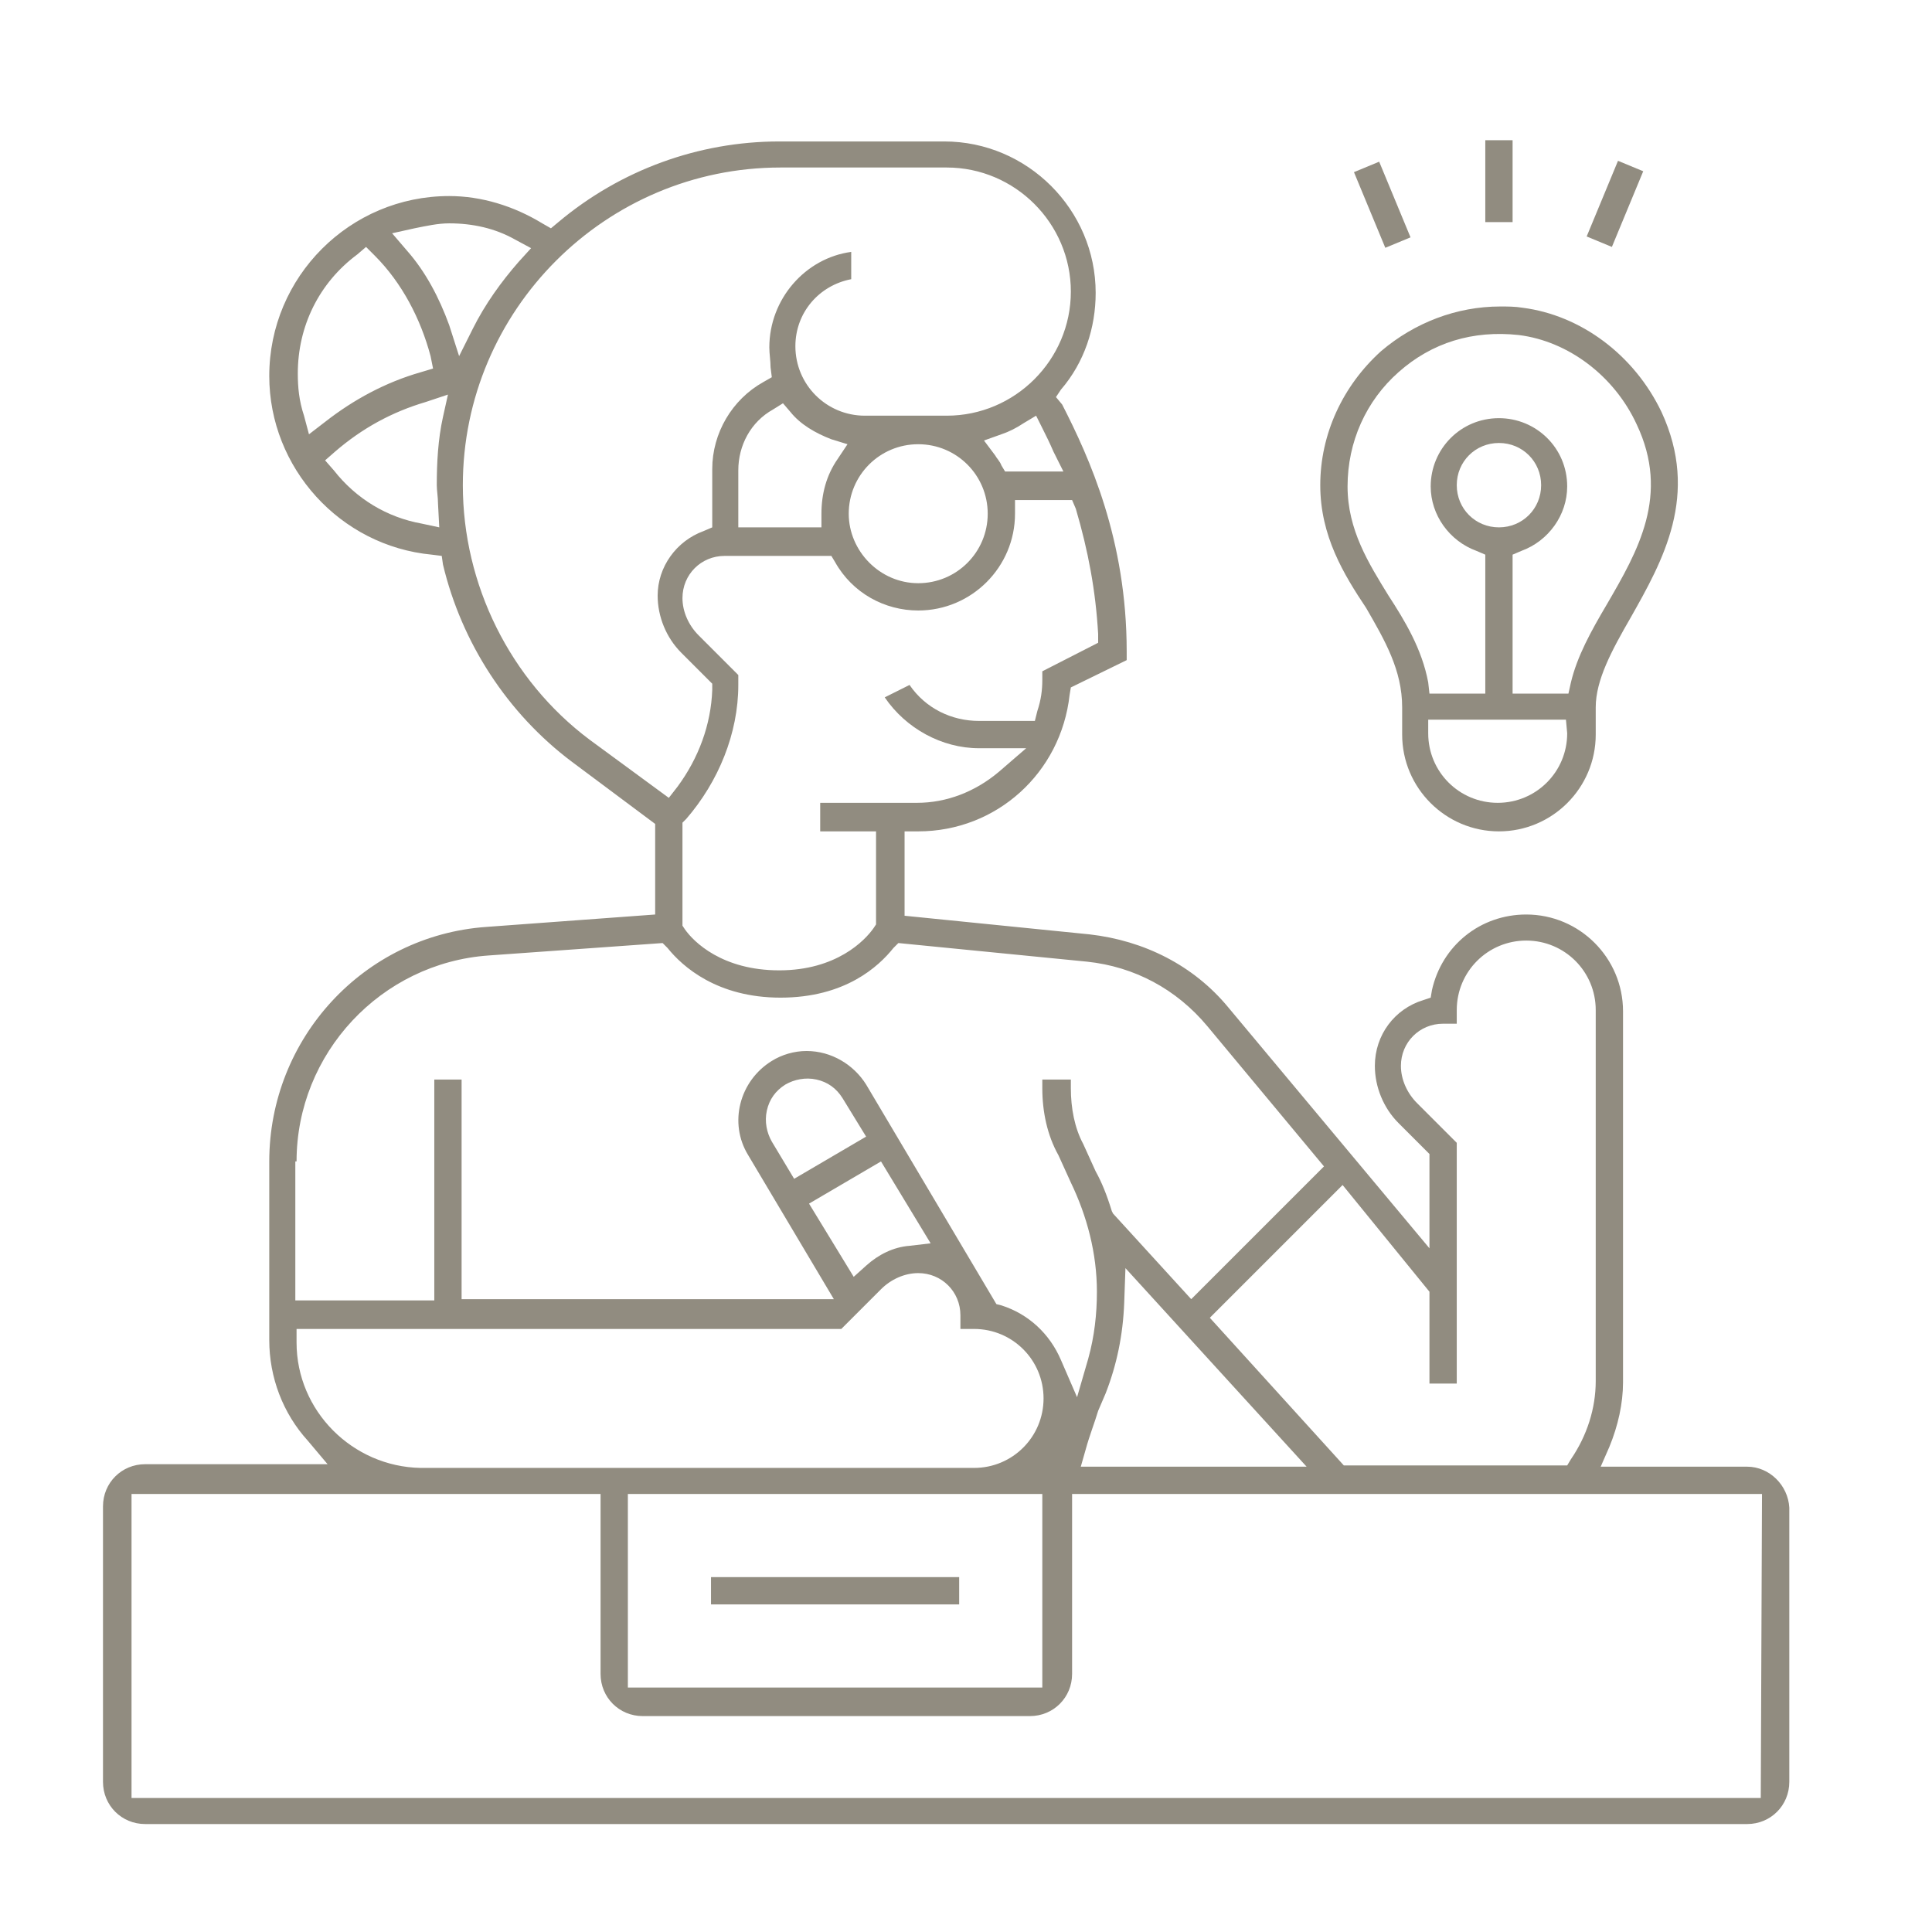
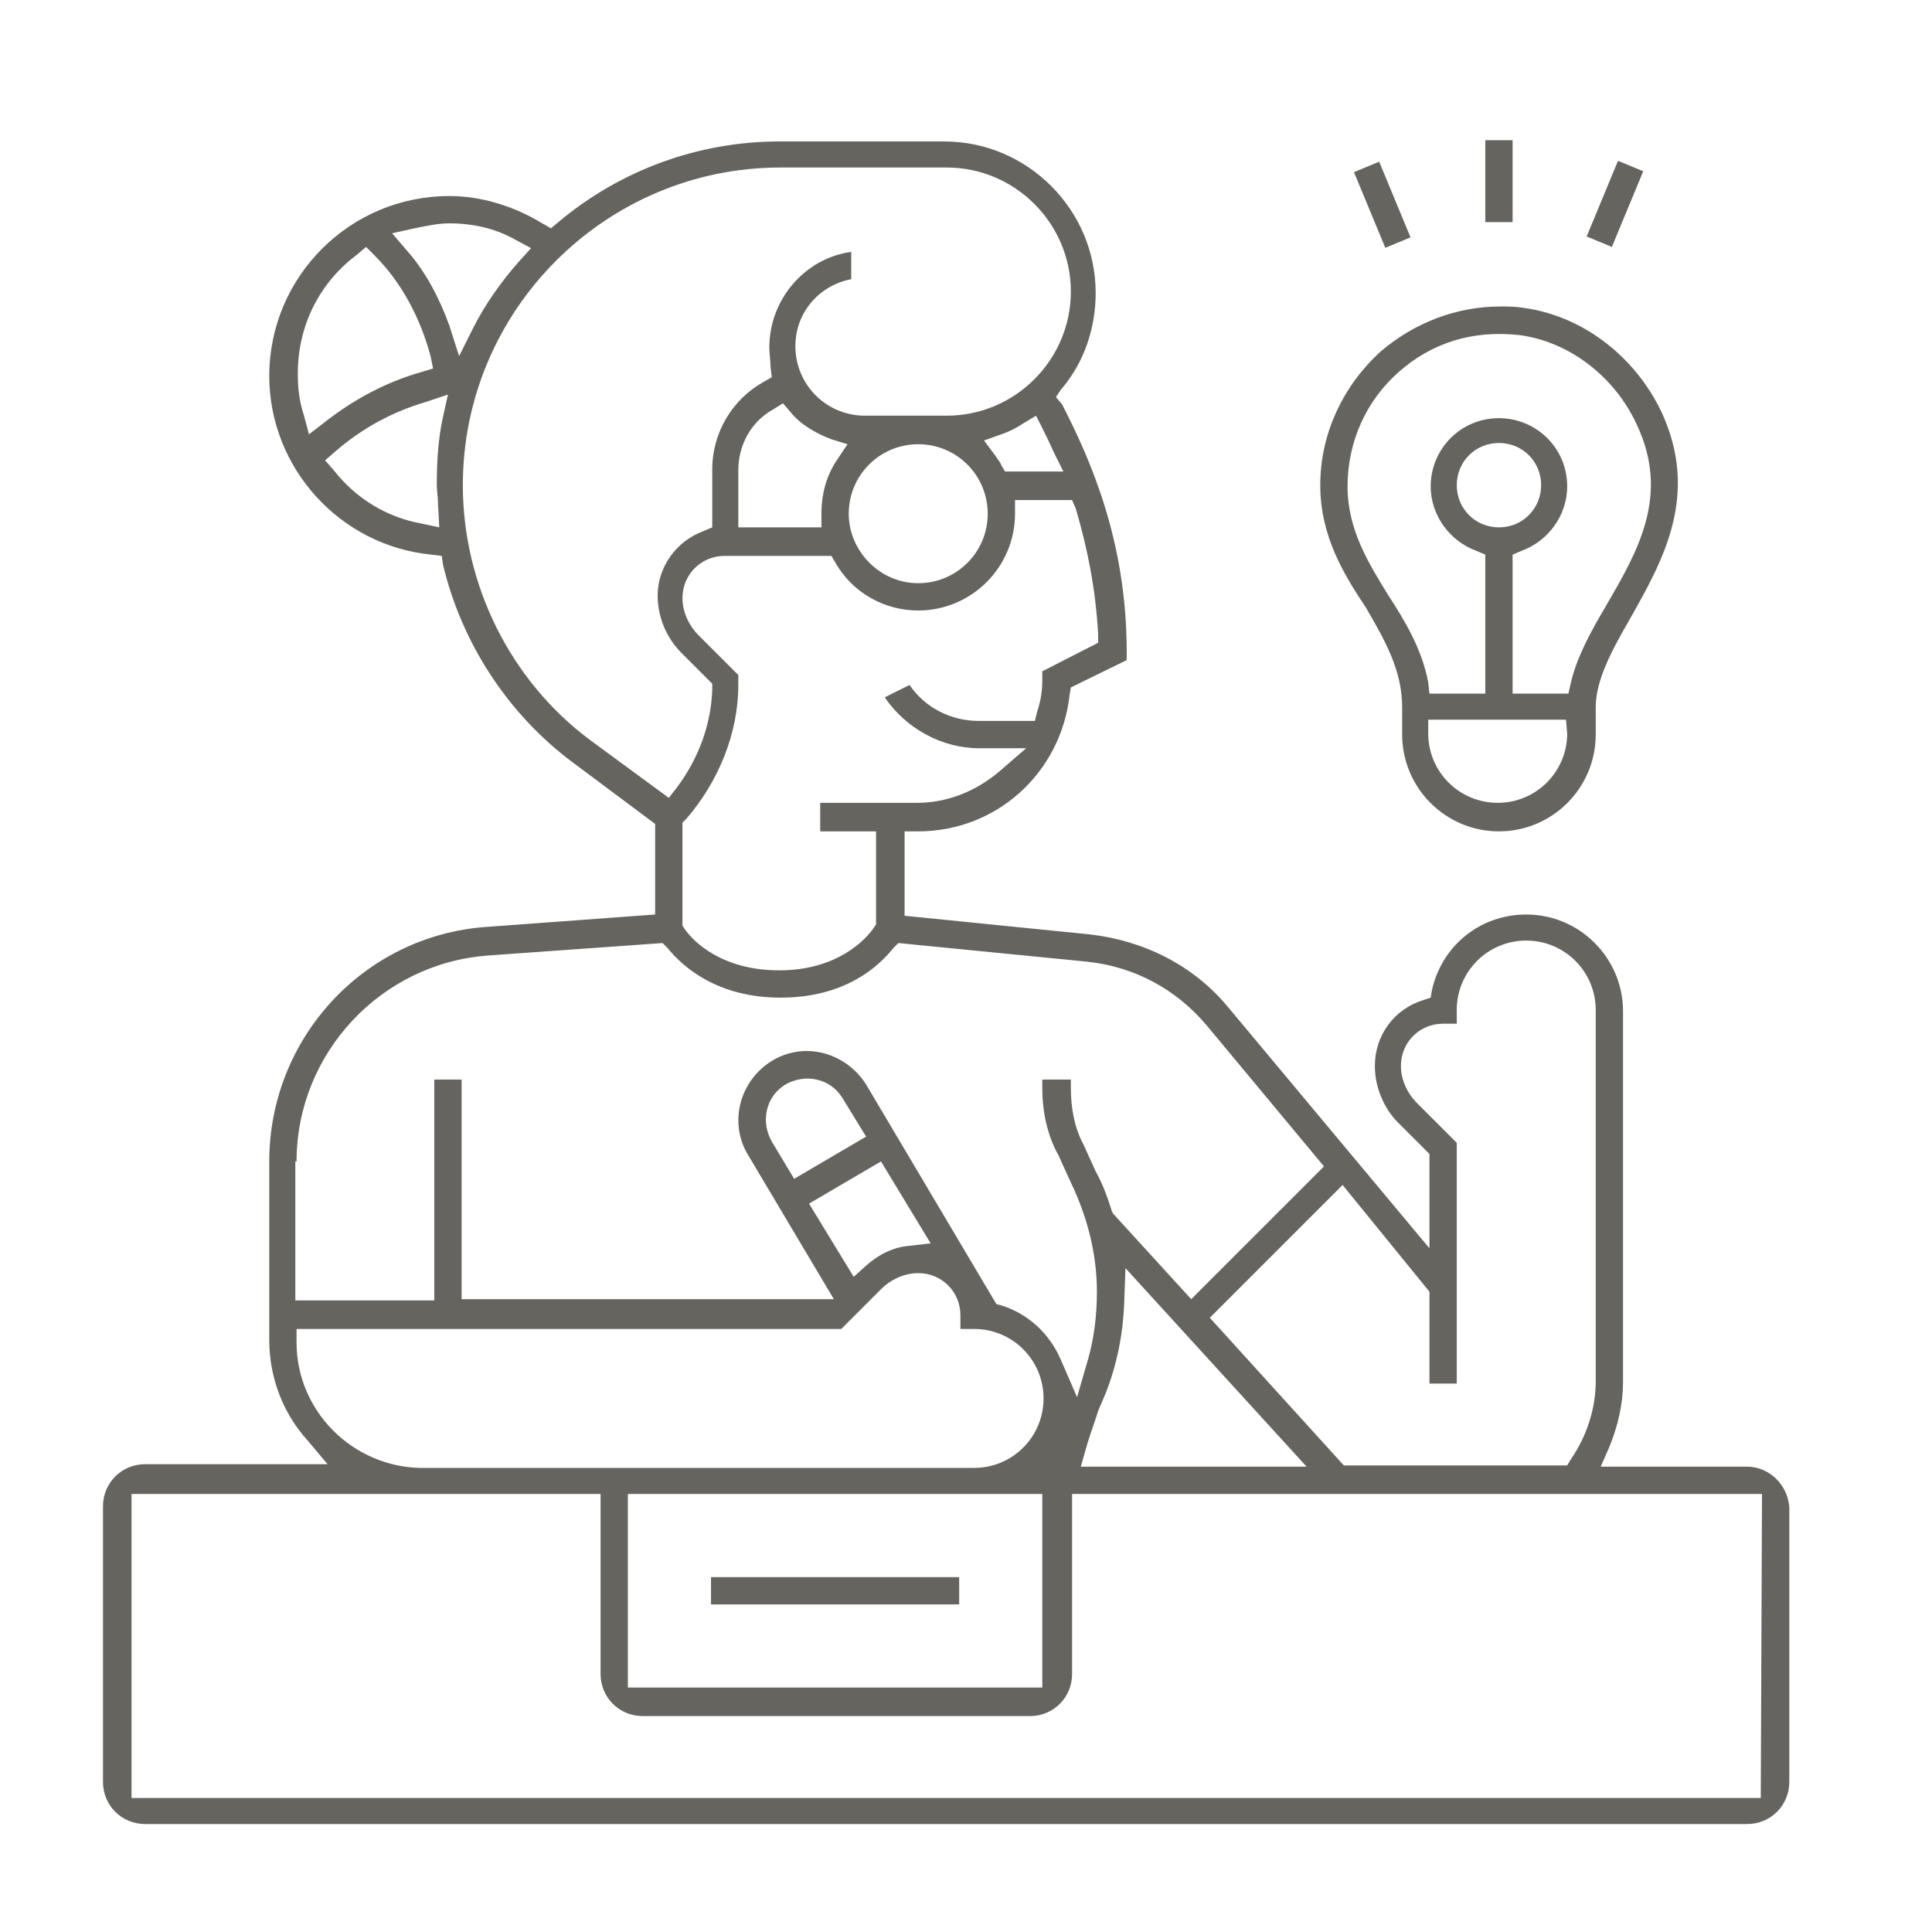
<svg xmlns="http://www.w3.org/2000/svg" version="1.1" id="Calque_1" x="0px" y="0px" viewBox="0 0 155.7 155.7" style="enable-background:new 0 0 155.7 155.7;" xml:space="preserve">
  <style type="text/css">
- 	.st0{fill:#918C80;}
+ 	.st0{fill:#66645f;}
</style>
  <path class="st0" d="M140.8,118.2H129l0.7-1.6c0.7-1.7,1.1-3.5,1.1-5.2V81.5c0-4.3-3.5-7.8-7.8-7.8c-3.7,0-6.8,2.5-7.6,6.1l-0.1,0.6  l-0.6,0.2c-2.3,0.7-3.9,2.8-3.9,5.3c0,1.7,0.7,3.4,1.9,4.6l2.5,2.5v7.6L99,81.2c-2.8-3.4-6.8-5.4-11.2-5.9l-14.9-1.5V67H74  c6.3,0,11.5-4.7,12.2-11l0.1-0.6l4.5-2.2v-0.7c0-9-3-15.6-5.2-19.9L85.1,32l0.4-0.6c1.9-2.2,2.8-5,2.8-7.8c0-6.7-5.5-12.2-12.2-12.2  H62.8c-6.5,0-12.8,2.3-17.8,6.5l-0.6,0.5l-0.7-0.4c-2.3-1.4-4.9-2.2-7.5-2.2c-8,0-14.5,6.5-14.5,14.5c0,7.4,5.7,13.7,13.1,14.4  l0.8,0.1l0.1,0.7c1.5,6.3,5.2,12,10.4,15.9l6.7,5v7.3l-13.6,1c-9.9,0.7-17.5,9-17.5,18.9V108c0,3,1.1,5.9,3.1,8.1l1.6,1.9H11.7  c-1.9,0-3.4,1.5-3.4,3.4v22.2c0,1.9,1.5,3.4,3.4,3.4h129.1c1.9,0,3.4-1.5,3.4-3.4v-22.1C144.1,119.7,142.6,118.2,140.8,118.2z   M115.2,104.1v7.4h2.2V92.1l-3.2-3.2c-0.8-0.8-1.3-1.9-1.3-3c0-1.9,1.5-3.4,3.4-3.4h1.1v-1.1c0-3.1,2.5-5.6,5.6-5.6  c3.1,0,5.6,2.5,5.6,5.6v29.9c0,2.2-0.7,4.4-2,6.3l-0.3,0.5h-18l-10.8-11.9l10.7-10.7L115.2,104.1z M105.3,118.2H87.1l0.4-1.4  c0.3-1.1,0.7-2.1,1-3.1l0.6-1.4c0.9-2.3,1.4-4.7,1.5-7.3l0.1-2.8L105.3,118.2z M86.7,41c1,3.4,1.6,6.6,1.8,10.1v0.7L84,54.1v0.7  c0,0.8-0.1,1.6-0.4,2.5l-0.2,0.8h-4.5c-2.2,0-4.3-1-5.6-2.9l-2,1c1.7,2.5,4.6,4.1,7.6,4.1h3.8l-2.2,1.9c-1.9,1.6-4.2,2.5-6.6,2.5  h-7.8V67h4.5v7.5l-0.2,0.3c-0.7,1-3,3.4-7.6,3.4s-6.9-2.3-7.6-3.3L55,74.6v-8.3l0.3-0.3c2.6-3,4.2-6.9,4.2-10.8v-0.8l-3.2-3.2  c-0.8-0.8-1.3-1.9-1.3-3c0-1.9,1.5-3.4,3.4-3.4h8.6l0.3,0.5c1.4,2.5,4,3.9,6.7,3.9c4.3,0,7.8-3.5,7.8-7.8v-1.1h4.6L86.7,41z   M59.5,42.5v-4.6c0-2,1-3.9,2.8-4.9l0.8-0.5l0.6,0.7c0.8,1,2,1.7,3.3,2.2l1.3,0.4L67.5,37c-0.9,1.3-1.3,2.8-1.3,4.4v1.1H59.5z   M68.4,41.4c0-3.1,2.5-5.6,5.6-5.6c3.1,0,5.6,2.5,5.6,5.6c0,3.1-2.5,5.6-5.6,5.6C70.9,47,68.4,44.4,68.4,41.4z M85.7,38H81l-0.3-0.5  c-0.1-0.3-0.4-0.6-0.5-0.8l-0.9-1.2l1.4-0.5c0.6-0.2,1.2-0.5,1.8-0.9l1-0.6l0.5,1c0.3,0.6,0.6,1.2,0.9,1.9L85.7,38z M24.5,33.5  c-0.4-1.2-0.5-2.3-0.5-3.4c0-3.8,1.7-7.3,4.8-9.6l0.7-0.6l0.7,0.7c2.2,2.2,3.7,5.1,4.5,8.1l0.2,1l-1,0.3c-2.8,0.8-5.4,2.2-7.7,4  l-1.3,1L24.5,33.5z M35.7,33.6c-0.4,1.8-0.5,3.7-0.5,5.5c0,0.4,0.1,1,0.1,1.5l0.1,1.9l-1.4-0.3c-2.8-0.5-5.3-2-7.1-4.3l-0.7-0.8  l0.8-0.7c2.2-1.9,4.6-3.2,7.3-4l1.8-0.6L35.7,33.6z M36.2,26.2c-0.8-2.2-1.9-4.3-3.4-6l-1.2-1.4l1.8-0.4c1-0.2,1.9-0.4,2.8-0.4  c1.9,0,3.7,0.4,5.3,1.3l1.3,0.7l-1,1.1c-1.4,1.6-2.7,3.4-3.7,5.4L37,28.7L36.2,26.2z M47.5,59.6c-6.4-4.8-10.2-12.5-10.2-20.5  c0-14.1,11.5-25.6,25.6-25.6h13.4c5.5,0,10,4.5,10,10s-4.5,10-10,10h-6.6c-3.1,0-5.6-2.5-5.6-5.6c0-2.7,1.9-4.9,4.5-5.4v-2.2  c-3.7,0.5-6.6,3.8-6.6,7.7c0,0.5,0.1,1.1,0.1,1.6l0.1,0.8l-0.7,0.4c-2.5,1.4-4.1,4.1-4.1,7v4.7l-0.7,0.3c-2.2,0.8-3.7,2.9-3.7,5.2  c0,1.7,0.7,3.4,1.9,4.6l2.5,2.5v0.5c-0.1,2.8-1.1,5.5-2.8,7.8l-0.7,0.9L47.5,59.6z M23.9,93.6c0-8.7,6.8-16,15.5-16.6l14-1l0.4,0.4  c1.2,1.5,4,4,9.1,4c5.2,0,7.9-2.5,9.1-4l0.4-0.4l15.2,1.5c3.8,0.4,7.2,2.2,9.7,5.2l9.4,11.3L96,104.7l-6.3-6.9l-0.1-0.2  c-0.4-1.3-0.8-2.3-1.3-3.2l-1-2.2c-0.7-1.3-1-2.9-1-4.5v-0.7H84v0.7c0,1.9,0.4,3.8,1.3,5.4l1,2.2c1.3,2.7,2.1,5.7,2.1,8.8  c0,1.8-0.2,3.6-0.7,5.4l-0.9,3.1l-1.3-3c-0.9-2.1-2.6-3.7-4.8-4.4l-0.4-0.1L69.8,87.4c-1-1.6-2.8-2.7-4.8-2.7c-1,0-2,0.3-2.8,0.8  c-2.6,1.6-3.5,5-1.9,7.6l6.9,11.6h-30V87h-2.2v17.8H23.8V93.6H23.9z M71,93.6l4,6.6l-1.7,0.2c-1.3,0.1-2.5,0.7-3.5,1.6l-1,0.9  l-3.6-5.9L71,93.6z M64,95l-1.8-3c-0.4-0.7-0.6-1.6-0.4-2.5c0.2-0.9,0.7-1.6,1.5-2.1c0.7-0.4,1.6-0.6,2.5-0.4  c0.9,0.2,1.6,0.7,2.1,1.5l1.9,3.1L64,95z M23.9,108.2v-1.1h43.9l3.2-3.2c0.8-0.8,1.9-1.3,3-1.3c1.9,0,3.4,1.5,3.4,3.4v1.1h1.1  c3.1,0,5.6,2.5,5.6,5.6s-2.5,5.6-5.6,5.6H33.9C28.4,118.2,23.9,113.7,23.9,108.2z M84,120.4V136H50.6v-15.6H84z M141.9,144.9H10.6  v-24.5h37.8v14.5c0,1.9,1.5,3.4,3.4,3.4H83c1.9,0,3.4-1.5,3.4-3.4v-14.5H142L141.9,144.9L141.9,144.9z" />
  <rect x="57.3" y="127.1" class="st0" width="20" height="2.2" />
  <path class="st0" d="M113,57v2.2c0,4.3,3.5,7.8,7.8,7.8c4.3,0,7.8-3.5,7.8-7.8V57c0-2.2,1.3-4.6,2.8-7.2c2.6-4.6,5.6-9.9,2.5-16.6  c-2.2-4.6-6.5-7.8-11.2-8.4c-0.6-0.1-1.2-0.1-1.8-0.1c-3.5,0-6.9,1.3-9.6,3.6c-3.1,2.8-4.9,6.7-4.9,10.8s1.9,7.2,3.7,9.9  C111.6,51.6,113,54,113,57z M126.3,59.1c0,3.1-2.5,5.6-5.6,5.6s-5.6-2.5-5.6-5.6V58h11.1L126.3,59.1L126.3,59.1z M112.7,30  c2.7-2.4,6-3.4,9.7-3c4,0.5,7.7,3.3,9.5,7.2c2.7,5.7,0.1,10.2-2.4,14.5c-1.3,2.2-2.4,4.2-2.9,6.3l-0.2,0.9h-4.5V44.7l0.7-0.3  c2.2-0.8,3.7-2.9,3.7-5.2c0-3.1-2.5-5.5-5.5-5.5c-3.1,0-5.5,2.5-5.5,5.5c0,2.3,1.5,4.4,3.7,5.2l0.7,0.3v11.2h-4.5l-0.1-0.9  c-0.5-2.7-1.9-5-3.2-7c-1.6-2.6-3.3-5.3-3.3-8.8C108.6,35.6,110.1,32.3,112.7,30z M120.8,42.5c-1.9,0-3.4-1.5-3.4-3.4  s1.5-3.4,3.4-3.4c1.9,0,3.4,1.5,3.4,3.4S122.7,42.5,120.8,42.5z" />
  <rect x="119.7" y="11.3" class="st0" width="2.2" height="6.6" />
  <rect x="110.3" y="13.2" transform="matrix(0.9238 -0.3828 0.3828 0.9238 2.1675 43.9019)" class="st0" width="2.2" height="6.6" />
  <rect x="126.9" y="15.3" transform="matrix(0.3827 -0.9239 0.9239 0.3827 65.1693 130.4451)" class="st0" width="6.6" height="2.2" />
</svg>
